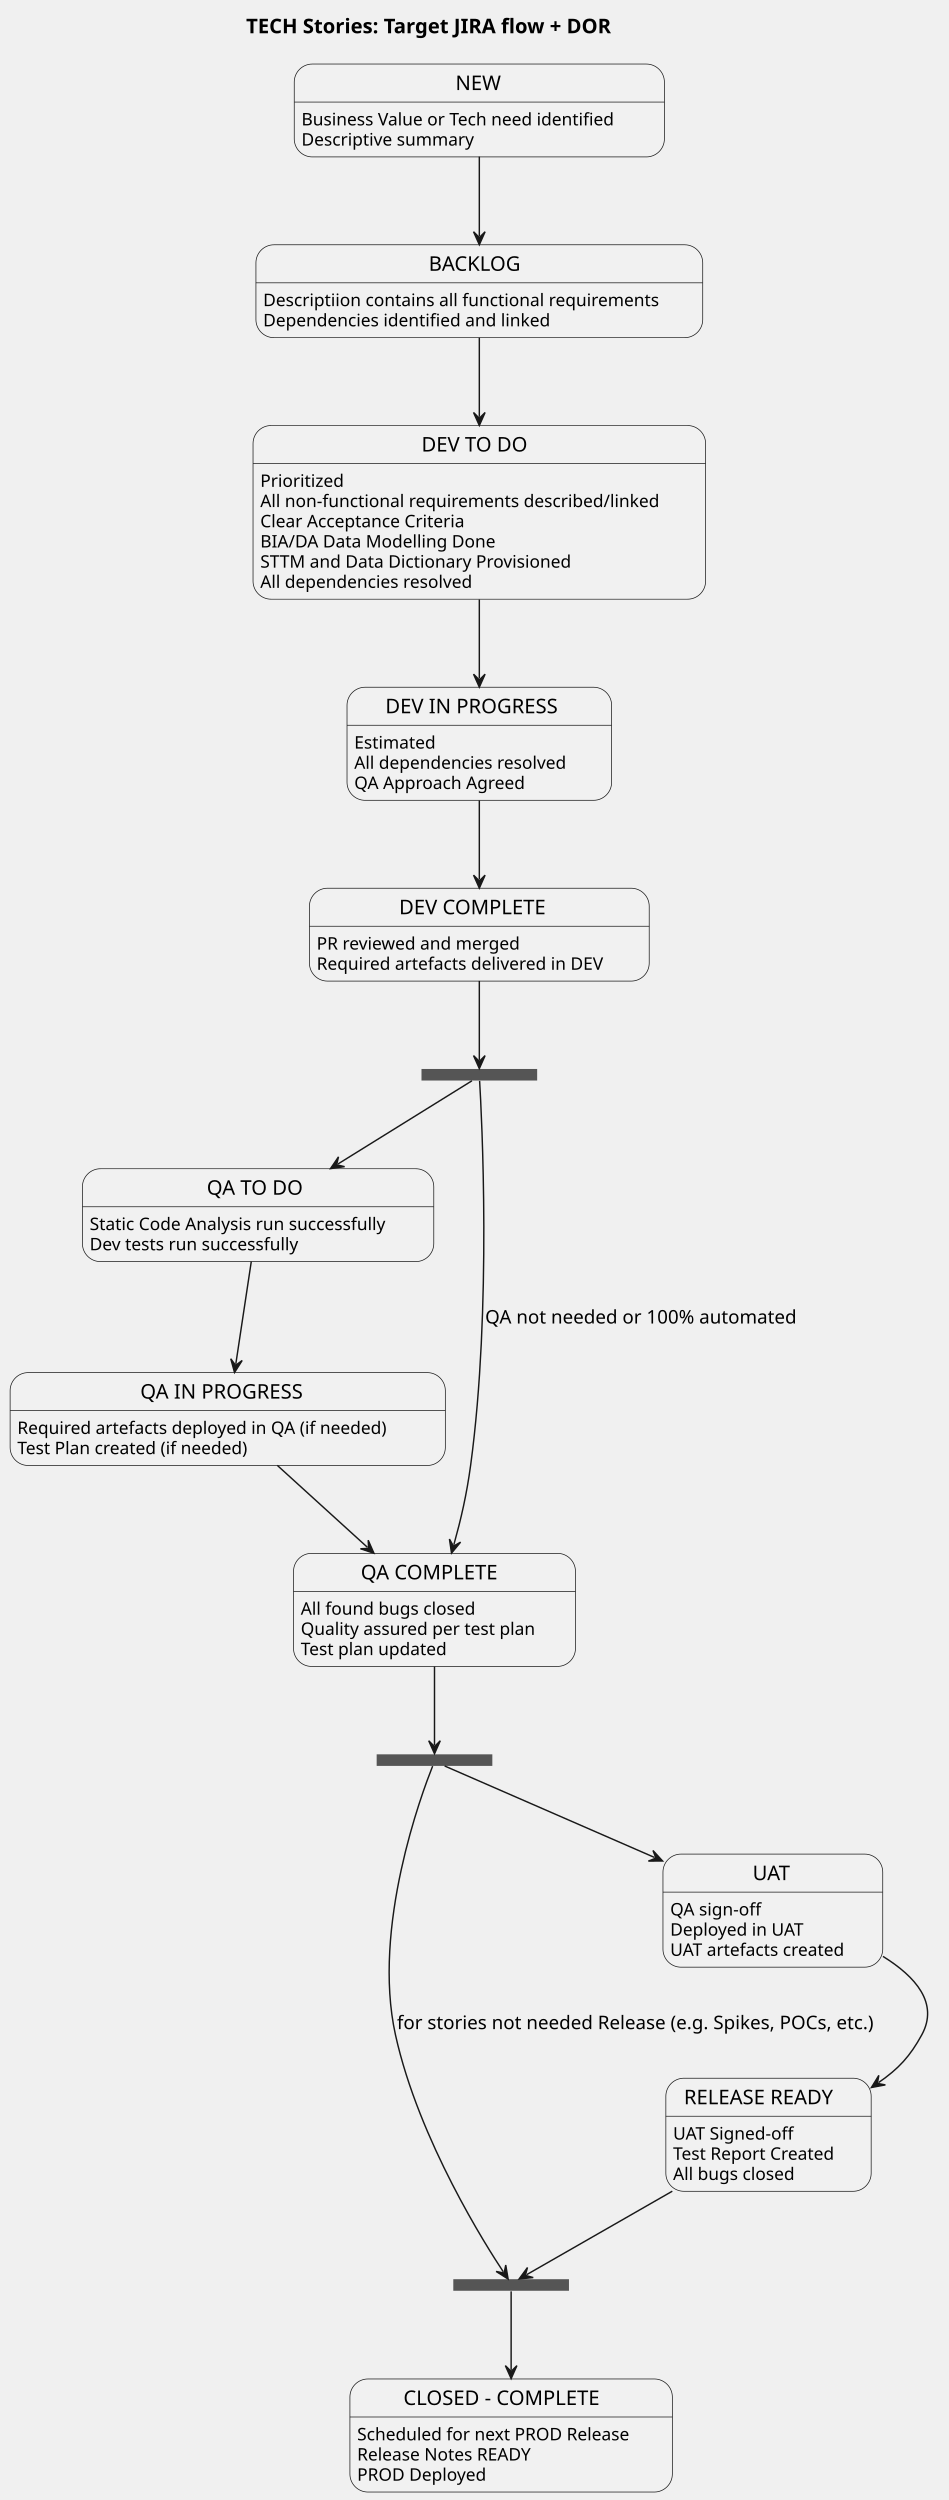
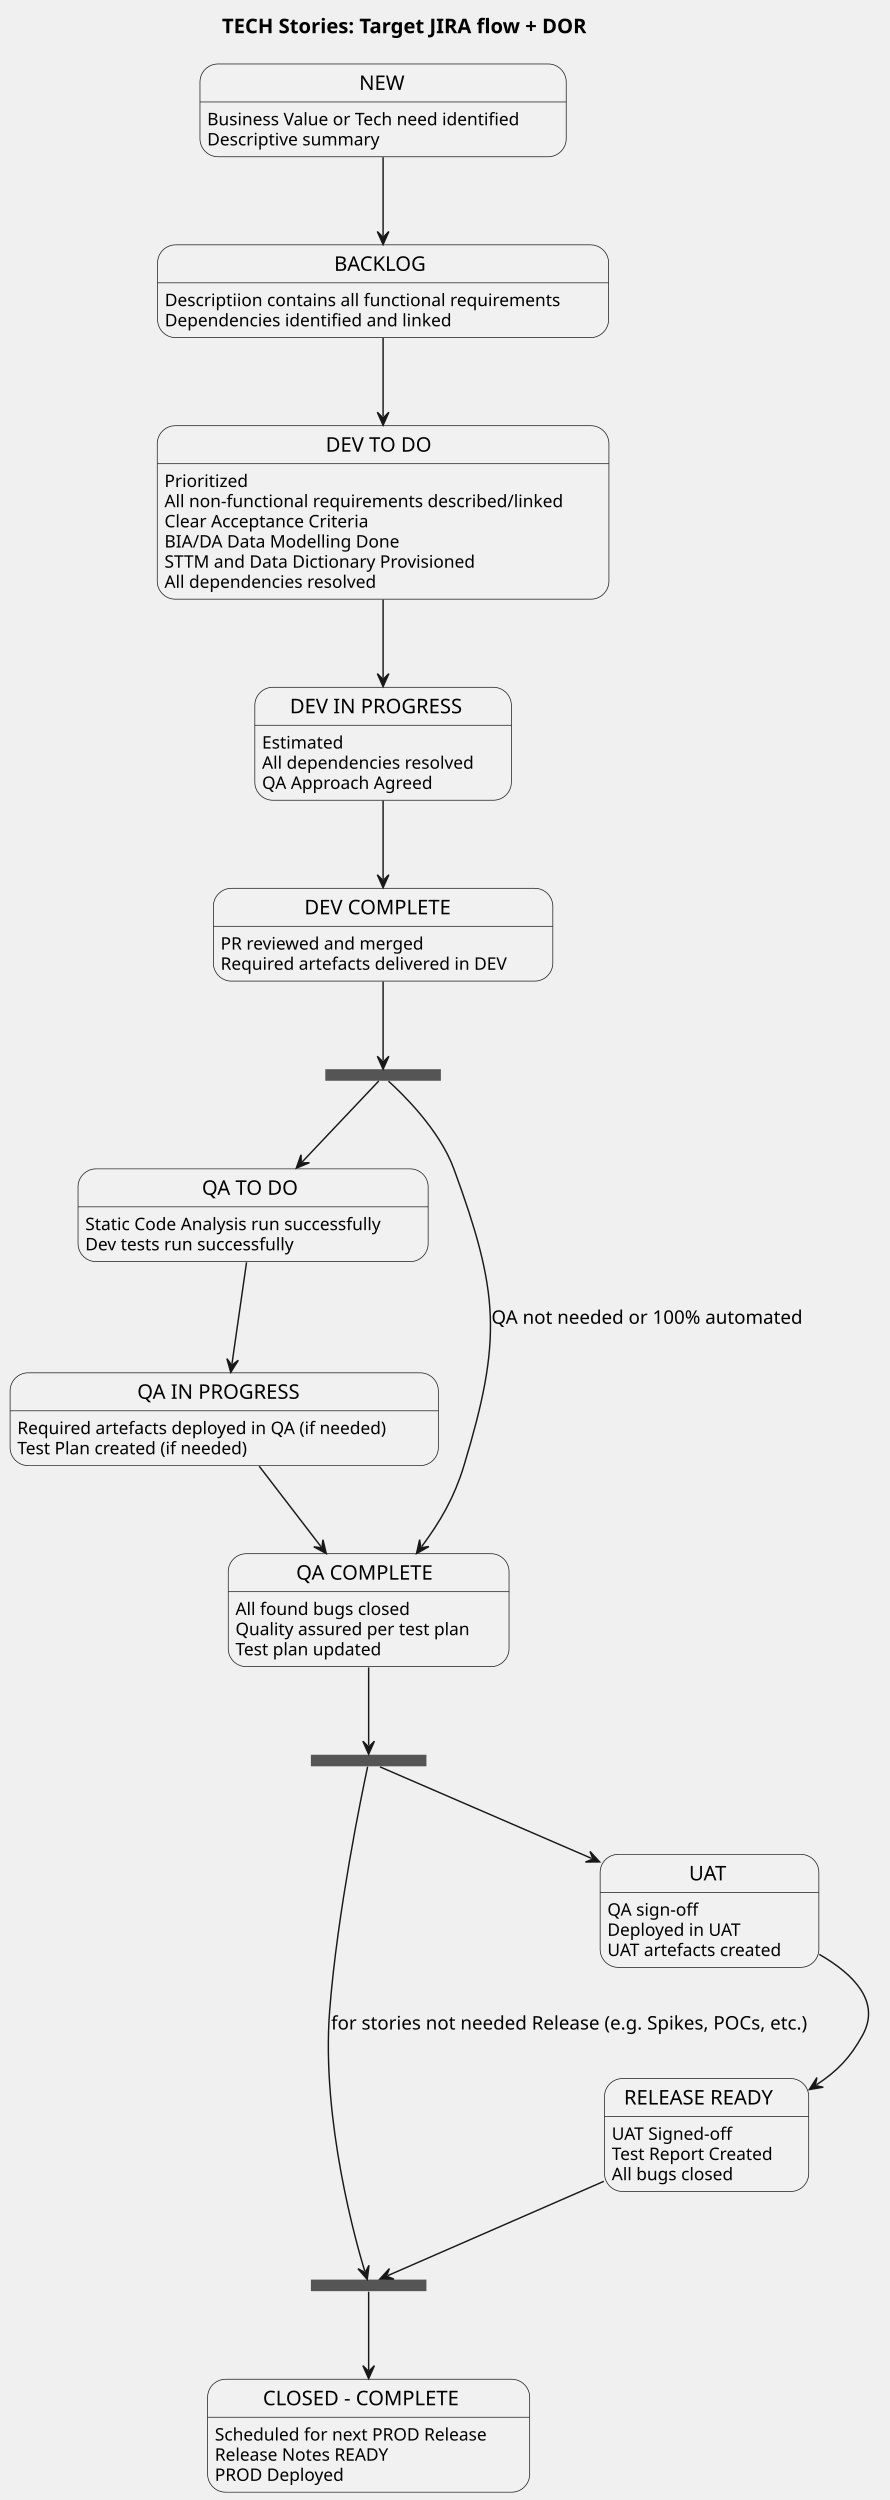
- <svg xmlns="http://www.w3.org/2000/svg" contentStyleType="text/css" height="1729px" preserveAspectRatio="none" style="width:656px;height:1729px;background:#FFFFFF;" version="1.1" viewBox="0 0 656 1729" width="656px" zoomAndPan="magnify">
+ <svg xmlns="http://www.w3.org/2000/svg" contentStyleType="text/css" data-diagram-type="STATE" height="1731px" preserveAspectRatio="none" style="width:616px;height:1731px;background:#FFFFFF;" version="1.1" viewBox="0 0 616 1731" width="616px" zoomAndPan="magnify">
  <defs />
  <g>
-     <text fill="#000000" font-family="sans-serif" font-size="14" font-weight="bold" lengthAdjust="spacing" textLength="302" x="170.199" y="22.995">TECH Stories: Target JIRA flow + DOR</text>
-     <rect fill="#555555" height="8" style="stroke:none;stroke-width:1.0;" width="80" x="291.5" y="739.297" />
-     <rect fill="#555555" height="8" style="stroke:none;stroke-width:1.0;" width="80" x="260.5" y="1213.297" />
-     <rect fill="#555555" height="8" style="stroke:none;stroke-width:1.0;" width="80" x="313.5" y="1576.297" />
+     <text fill="#000000" font-family="sans-serif" font-size="14" font-weight="bold" lengthAdjust="spacing" textLength="295.49" x="153.68" y="22.995">TECH Stories: Target JIRA flow + DOR</text>
+     <rect fill="#555555" height="8" style="stroke:#FFFFFF00;stroke-width:1;" width="80" x="225.25" y="740.317" />
+     <rect fill="#555555" height="8" style="stroke:#FFFFFF00;stroke-width:1;" width="80" x="215.25" y="1214.987" />
+     <rect fill="#555555" height="8" style="stroke:#FFFFFF00;stroke-width:1;" width="80" x="215.25" y="1578.397" />
    <g id="NEW">
-       <rect fill="#F1F1F1" height="64.234" rx="12.5" ry="12.5" style="stroke:#181818;stroke-width:0.5;" width="256" x="203.5" y="44.297" />
-       <line style="stroke:#181818;stroke-width:0.5;" x1="203.5" x2="459.5" y1="70.594" y2="70.594" />
-       <text fill="#000000" font-family="sans-serif" font-size="14" lengthAdjust="spacing" textLength="33" x="315" y="62.292">NEW</text>
-       <text fill="#000000" font-family="sans-serif" font-size="12" lengthAdjust="spacing" textLength="236" x="208.5" y="86.732">Business Value or Tech need identified</text>
-       <text fill="#000000" font-family="sans-serif" font-size="12" lengthAdjust="spacing" textLength="128" x="208.5" y="100.701">Descriptive summary</text>
+       <rect fill="#F1F1F1" height="64.234" rx="12.5" ry="12.5" style="stroke:#181818;stroke-width:0.5;" width="253.59" x="138.46" y="44.297" />
+       <line style="stroke:#181818;stroke-width:0.5;" x1="138.46" x2="392.05" y1="70.594" y2="70.594" />
+       <text fill="#000000" font-family="sans-serif" font-size="14" lengthAdjust="spacing" textLength="33.161" x="248.674" y="62.292">NEW</text>
+       <text fill="#000000" font-family="sans-serif" font-size="12" lengthAdjust="spacing" textLength="233.59" x="143.46" y="86.732">Business Value or Tech need identified</text>
+       <text fill="#000000" font-family="sans-serif" font-size="12" lengthAdjust="spacing" textLength="128.32" x="143.46" y="100.701">Descriptive summary</text>
    </g>
    <g id="BACKLOG">
-       <rect fill="#F1F1F1" height="64.234" rx="12.5" ry="12.5" style="stroke:#181818;stroke-width:0.5;" width="309" x="177" y="169.297" />
-       <line style="stroke:#181818;stroke-width:0.5;" x1="177" x2="486" y1="195.594" y2="195.594" />
-       <text fill="#000000" font-family="sans-serif" font-size="14" lengthAdjust="spacing" textLength="70" x="296.5" y="187.292">BACKLOG</text>
-       <text fill="#000000" font-family="sans-serif" font-size="12" lengthAdjust="spacing" textLength="289" x="182" y="211.732">Descriptiion contains all functional requirements</text>
-       <text fill="#000000" font-family="sans-serif" font-size="12" lengthAdjust="spacing" textLength="214" x="182" y="225.701">Dependencies identified and linked</text>
+       <rect fill="#F1F1F1" height="64.234" rx="12.5" ry="12.5" style="stroke:#181818;stroke-width:0.5;" width="312.283" x="109.11" y="169.537" />
+       <line style="stroke:#181818;stroke-width:0.5;" x1="109.11" x2="421.393" y1="195.834" y2="195.834" />
+       <text fill="#000000" font-family="sans-serif" font-size="14" lengthAdjust="spacing" textLength="67.806" x="231.349" y="187.532">BACKLOG</text>
+       <text fill="#000000" font-family="sans-serif" font-size="12" lengthAdjust="spacing" textLength="292.283" x="114.11" y="211.972">Descriptiion contains all functional requirements</text>
+       <text fill="#000000" font-family="sans-serif" font-size="12" lengthAdjust="spacing" textLength="212.18" x="114.11" y="225.941">Dependencies identified and linked</text>
    </g>
    <g id="dev_todo">
-       <rect fill="#F1F1F1" height="120.109" rx="12.5" ry="12.5" style="stroke:#181818;stroke-width:0.5;" width="313" x="175" y="294.297" />
-       <line style="stroke:#181818;stroke-width:0.5;" x1="175" x2="488" y1="320.594" y2="320.594" />
-       <text fill="#000000" font-family="sans-serif" font-size="14" lengthAdjust="spacing" textLength="80" x="291.5" y="312.292">DEV TO DO</text>
-       <text fill="#000000" font-family="sans-serif" font-size="12" lengthAdjust="spacing" textLength="60" x="180" y="336.732">Prioritized</text>
-       <text fill="#000000" font-family="sans-serif" font-size="12" lengthAdjust="spacing" textLength="293" x="180" y="350.701">All non-functional requirements described/linked</text>
-       <text fill="#000000" font-family="sans-serif" font-size="12" lengthAdjust="spacing" textLength="153" x="180" y="364.67">Clear Acceptance Criteria</text>
-       <text fill="#000000" font-family="sans-serif" font-size="12" lengthAdjust="spacing" textLength="169" x="180" y="378.639">BIA/DA Data Modelling Done</text>
-       <text fill="#000000" font-family="sans-serif" font-size="12" lengthAdjust="spacing" textLength="227" x="180" y="392.607">STTM and Data Dictionary Provisioned</text>
-       <text fill="#000000" font-family="sans-serif" font-size="12" lengthAdjust="spacing" textLength="163" x="180" y="406.576">All dependencies resolved</text>
+       <rect fill="#F1F1F1" height="120.109" rx="12.5" ry="12.5" style="stroke:#181818;stroke-width:0.5;" width="312.734" x="108.88" y="294.767" />
+       <line style="stroke:#181818;stroke-width:0.5;" x1="108.88" x2="421.614" y1="321.064" y2="321.064" />
+       <text fill="#000000" font-family="sans-serif" font-size="14" lengthAdjust="spacing" textLength="79.475" x="225.51" y="312.762">DEV TO DO</text>
+       <text fill="#000000" font-family="sans-serif" font-size="12" lengthAdjust="spacing" textLength="60.451" x="113.88" y="337.202">Prioritized</text>
+       <text fill="#000000" font-family="sans-serif" font-size="12" lengthAdjust="spacing" textLength="292.734" x="113.88" y="351.171">All non-functional requirements described/linked</text>
+       <text fill="#000000" font-family="sans-serif" font-size="12" lengthAdjust="spacing" textLength="153.416" x="113.88" y="365.14">Clear Acceptance Criteria</text>
+       <text fill="#000000" font-family="sans-serif" font-size="12" lengthAdjust="spacing" textLength="171.059" x="113.88" y="379.109">BIA/DA Data Modelling Done</text>
+       <text fill="#000000" font-family="sans-serif" font-size="12" lengthAdjust="spacing" textLength="230.144" x="113.88" y="393.077">STTM and Data Dictionary Provisioned</text>
+       <text fill="#000000" font-family="sans-serif" font-size="12" lengthAdjust="spacing" textLength="157.629" x="113.88" y="407.046">All dependencies resolved</text>
    </g>
    <g id="dev_inpr">
-       <rect fill="#F1F1F1" height="78.203" rx="12.5" ry="12.5" style="stroke:#181818;stroke-width:0.5;" width="183" x="240" y="475.297" />
-       <line style="stroke:#181818;stroke-width:0.5;" x1="240" x2="423" y1="501.594" y2="501.594" />
-       <text fill="#000000" font-family="sans-serif" font-size="14" lengthAdjust="spacing" textLength="130" x="266.5" y="493.292">DEV IN PROGRESS</text>
-       <text fill="#000000" font-family="sans-serif" font-size="12" lengthAdjust="spacing" textLength="59" x="245" y="517.732">Estimated</text>
-       <text fill="#000000" font-family="sans-serif" font-size="12" lengthAdjust="spacing" textLength="163" x="245" y="531.701">All dependencies resolved</text>
-       <text fill="#000000" font-family="sans-serif" font-size="12" lengthAdjust="spacing" textLength="129" x="245" y="545.67">QA Approach Agreed</text>
+       <rect fill="#F1F1F1" height="78.203" rx="12.5" ry="12.5" style="stroke:#181818;stroke-width:0.5;" width="177.629" x="176.44" y="475.877" />
+       <line style="stroke:#181818;stroke-width:0.5;" x1="176.44" x2="354.069" y1="502.174" y2="502.174" />
+       <text fill="#000000" font-family="sans-serif" font-size="14" lengthAdjust="spacing" textLength="129.09" x="200.709" y="493.872">DEV IN PROGRESS</text>
+       <text fill="#000000" font-family="sans-serif" font-size="12" lengthAdjust="spacing" textLength="60.621" x="181.44" y="518.312">Estimated</text>
+       <text fill="#000000" font-family="sans-serif" font-size="12" lengthAdjust="spacing" textLength="157.629" x="181.44" y="532.281">All dependencies resolved</text>
+       <text fill="#000000" font-family="sans-serif" font-size="12" lengthAdjust="spacing" textLength="125.701" x="181.44" y="546.25">QA Approach Agreed</text>
    </g>
    <g id="dev_compl">
-       <rect fill="#F1F1F1" height="64.234" rx="12.5" ry="12.5" style="stroke:#181818;stroke-width:0.5;" width="235" x="214" y="614.297" />
-       <line style="stroke:#181818;stroke-width:0.5;" x1="214" x2="449" y1="640.594" y2="640.594" />
-       <text fill="#000000" font-family="sans-serif" font-size="14" lengthAdjust="spacing" textLength="111" x="276" y="632.292">DEV COMPLETE</text>
-       <text fill="#000000" font-family="sans-serif" font-size="12" lengthAdjust="spacing" textLength="152" x="219" y="656.732">PR reviewed and merged</text>
-       <text fill="#000000" font-family="sans-serif" font-size="12" lengthAdjust="spacing" textLength="215" x="219" y="670.701">Required artefacts delivered in DEV</text>
+       <rect fill="#F1F1F1" height="64.234" rx="12.5" ry="12.5" style="stroke:#181818;stroke-width:0.5;" width="235.033" x="147.74" y="615.077" />
+       <line style="stroke:#181818;stroke-width:0.5;" x1="147.74" x2="382.773" y1="641.374" y2="641.374" />
+       <text fill="#000000" font-family="sans-serif" font-size="14" lengthAdjust="spacing" textLength="109.013" x="210.75" y="633.072">DEV COMPLETE</text>
+       <text fill="#000000" font-family="sans-serif" font-size="12" lengthAdjust="spacing" textLength="151.166" x="152.74" y="657.512">PR reviewed and merged</text>
+       <text fill="#000000" font-family="sans-serif" font-size="12" lengthAdjust="spacing" textLength="215.033" x="152.74" y="671.481">Required artefacts delivered in DEV</text>
    </g>
    <g id="qa_todo">
-       <rect fill="#F1F1F1" height="64.234" rx="12.5" ry="12.5" style="stroke:#181818;stroke-width:0.5;" width="243" x="57" y="808.297" />
-       <line style="stroke:#181818;stroke-width:0.5;" x1="57" x2="300" y1="834.594" y2="834.594" />
-       <text fill="#000000" font-family="sans-serif" font-size="14" lengthAdjust="spacing" textLength="71" x="143" y="826.292">QA TO DO</text>
-       <text fill="#000000" font-family="sans-serif" font-size="12" lengthAdjust="spacing" textLength="223" x="62" y="850.732">Static Code Analysis run successfully</text>
-       <text fill="#000000" font-family="sans-serif" font-size="12" lengthAdjust="spacing" textLength="159" x="62" y="864.701">Dev tests run successfully</text>
+       <rect fill="#F1F1F1" height="64.234" rx="12.5" ry="12.5" style="stroke:#181818;stroke-width:0.5;" width="242.416" x="54.04" y="809.317" />
+       <line style="stroke:#181818;stroke-width:0.5;" x1="54.04" x2="296.456" y1="835.614" y2="835.614" />
+       <text fill="#000000" font-family="sans-serif" font-size="14" lengthAdjust="spacing" textLength="70.868" x="139.814" y="827.312">QA TO DO</text>
+       <text fill="#000000" font-family="sans-serif" font-size="12" lengthAdjust="spacing" textLength="222.416" x="59.04" y="851.752">Static Code Analysis run successfully</text>
+       <text fill="#000000" font-family="sans-serif" font-size="12" lengthAdjust="spacing" textLength="157.148" x="59.04" y="865.721">Dev tests run successfully</text>
    </g>
    <g id="qa_inpr">
-       <rect fill="#F1F1F1" height="64.234" rx="12.5" ry="12.5" style="stroke:#181818;stroke-width:0.5;" width="301" x="7" y="949.297" />
-       <line style="stroke:#181818;stroke-width:0.5;" x1="7" x2="308" y1="975.594" y2="975.594" />
-       <text fill="#000000" font-family="sans-serif" font-size="14" lengthAdjust="spacing" textLength="121" x="97" y="967.292">QA IN PROGRESS</text>
-       <text fill="#000000" font-family="sans-serif" font-size="12" lengthAdjust="spacing" textLength="281" x="12" y="991.732">Required artefacts deployed in QA (if needed)</text>
-       <text fill="#000000" font-family="sans-serif" font-size="12" lengthAdjust="spacing" textLength="176" x="12" y="1005.701">Test Plan created (if needed)</text>
+       <rect fill="#F1F1F1" height="64.234" rx="12.5" ry="12.5" style="stroke:#181818;stroke-width:0.5;" width="296.504" x="7" y="950.547" />
+       <line style="stroke:#181818;stroke-width:0.5;" x1="7" x2="303.504" y1="976.844" y2="976.844" />
+       <text fill="#000000" font-family="sans-serif" font-size="14" lengthAdjust="spacing" textLength="120.483" x="95.01" y="968.542">QA IN PROGRESS</text>
+       <text fill="#000000" font-family="sans-serif" font-size="12" lengthAdjust="spacing" textLength="276.504" x="12" y="992.982">Required artefacts deployed in QA (if needed)</text>
+       <text fill="#000000" font-family="sans-serif" font-size="12" lengthAdjust="spacing" textLength="174.34" x="12" y="1006.951">Test Plan created (if needed)</text>
    </g>
    <g id="qa_compl">
-       <rect fill="#F1F1F1" height="78.203" rx="12.5" ry="12.5" style="stroke:#181818;stroke-width:0.5;" width="195" x="203" y="1074.297" />
-       <line style="stroke:#181818;stroke-width:0.5;" x1="203" x2="398" y1="1100.594" y2="1100.594" />
-       <text fill="#000000" font-family="sans-serif" font-size="14" lengthAdjust="spacing" textLength="102" x="249.5" y="1092.292">QA COMPLETE</text>
-       <text fill="#000000" font-family="sans-serif" font-size="12" lengthAdjust="spacing" textLength="131" x="208" y="1116.732">All found bugs closed</text>
-       <text fill="#000000" font-family="sans-serif" font-size="12" lengthAdjust="spacing" textLength="175" x="208" y="1130.701">Quality assured per test plan</text>
-       <text fill="#000000" font-family="sans-serif" font-size="12" lengthAdjust="spacing" textLength="109" x="208" y="1144.67">Test plan updated</text>
+       <rect fill="#F1F1F1" height="78.203" rx="12.5" ry="12.5" style="stroke:#181818;stroke-width:0.5;" width="194.422" x="158.04" y="1075.787" />
+       <line style="stroke:#181818;stroke-width:0.5;" x1="158.04" x2="352.462" y1="1102.084" y2="1102.084" />
+       <text fill="#000000" font-family="sans-serif" font-size="14" lengthAdjust="spacing" textLength="100.406" x="205.048" y="1093.782">QA COMPLETE</text>
+       <text fill="#000000" font-family="sans-serif" font-size="12" lengthAdjust="spacing" textLength="128.332" x="163.04" y="1118.222">All found bugs closed</text>
+       <text fill="#000000" font-family="sans-serif" font-size="12" lengthAdjust="spacing" textLength="174.422" x="163.04" y="1132.191">Quality assured per test plan</text>
+       <text fill="#000000" font-family="sans-serif" font-size="12" lengthAdjust="spacing" textLength="109.107" x="163.04" y="1146.16">Test plan updated</text>
    </g>
    <g id="UAT">
-       <rect fill="#F1F1F1" height="78.203" rx="12.5" ry="12.5" style="stroke:#181818;stroke-width:0.5;" width="152" x="458.5" y="1282.297" />
-       <line style="stroke:#181818;stroke-width:0.5;" x1="458.5" x2="610.5" y1="1308.594" y2="1308.594" />
-       <text fill="#000000" font-family="sans-serif" font-size="14" lengthAdjust="spacing" textLength="28" x="520.5" y="1300.292">UAT</text>
-       <text fill="#000000" font-family="sans-serif" font-size="12" lengthAdjust="spacing" textLength="68" x="463.5" y="1324.732">QA sign-off</text>
-       <text fill="#000000" font-family="sans-serif" font-size="12" lengthAdjust="spacing" textLength="101" x="463.5" y="1338.701">Deployed in UAT</text>
-       <text fill="#000000" font-family="sans-serif" font-size="12" lengthAdjust="spacing" textLength="132" x="463.5" y="1352.67">UAT artefacts created</text>
+       <rect fill="#F1F1F1" height="78.203" rx="12.5" ry="12.5" style="stroke:#181818;stroke-width:0.5;" width="151.432" x="415.54" y="1283.987" />
+       <line style="stroke:#181818;stroke-width:0.5;" x1="415.54" x2="566.972" y1="1310.284" y2="1310.284" />
+       <text fill="#000000" font-family="sans-serif" font-size="14" lengthAdjust="spacing" textLength="28.376" x="477.068" y="1301.982">UAT</text>
+       <text fill="#000000" font-family="sans-serif" font-size="12" lengthAdjust="spacing" textLength="66.398" x="420.54" y="1326.422">QA sign-off</text>
+       <text fill="#000000" font-family="sans-serif" font-size="12" lengthAdjust="spacing" textLength="99.908" x="420.54" y="1340.391">Deployed in UAT</text>
+       <text fill="#000000" font-family="sans-serif" font-size="12" lengthAdjust="spacing" textLength="131.432" x="420.54" y="1354.36">UAT artefacts created</text>
    </g>
    <g id="release_rdy">
-       <rect fill="#F1F1F1" height="78.203" rx="12.5" ry="12.5" style="stroke:#181818;stroke-width:0.5;" width="142" x="460.5" y="1437.297" />
-       <line style="stroke:#181818;stroke-width:0.5;" x1="460.5" x2="602.5" y1="1463.594" y2="1463.594" />
-       <text fill="#000000" font-family="sans-serif" font-size="14" lengthAdjust="spacing" textLength="117" x="473" y="1455.292">RELEASE READY</text>
-       <text fill="#000000" font-family="sans-serif" font-size="12" lengthAdjust="spacing" textLength="91" x="465.5" y="1479.732">UAT Signed-off</text>
-       <text fill="#000000" font-family="sans-serif" font-size="12" lengthAdjust="spacing" textLength="122" x="465.5" y="1493.701">Test Report Created</text>
-       <text fill="#000000" font-family="sans-serif" font-size="12" lengthAdjust="spacing" textLength="93" x="465.5" y="1507.67">All bugs closed</text>
+       <rect fill="#F1F1F1" height="78.203" rx="12.5" ry="12.5" style="stroke:#181818;stroke-width:0.5;" width="141.371" x="418.57" y="1439.187" />
+       <line style="stroke:#181818;stroke-width:0.5;" x1="418.57" x2="559.941" y1="1465.484" y2="1465.484" />
+       <text fill="#000000" font-family="sans-serif" font-size="14" lengthAdjust="spacing" textLength="114.461" x="432.025" y="1457.182">RELEASE READY</text>
+       <text fill="#000000" font-family="sans-serif" font-size="12" lengthAdjust="spacing" textLength="89.432" x="423.57" y="1481.622">UAT Signed-off</text>
+       <text fill="#000000" font-family="sans-serif" font-size="12" lengthAdjust="spacing" textLength="121.371" x="423.57" y="1495.591">Test Report Created</text>
+       <text fill="#000000" font-family="sans-serif" font-size="12" lengthAdjust="spacing" textLength="90.123" x="423.57" y="1509.56">All bugs closed</text>
    </g>
    <g id="closed_compl">
-       <rect fill="#F1F1F1" height="78.203" rx="12.5" ry="12.5" style="stroke:#181818;stroke-width:0.5;" width="223" x="242" y="1645.297" />
-       <line style="stroke:#181818;stroke-width:0.5;" x1="242" x2="465" y1="1671.594" y2="1671.594" />
-       <text fill="#000000" font-family="sans-serif" font-size="14" lengthAdjust="spacing" textLength="149" x="279" y="1663.292">CLOSED - COMPLETE</text>
-       <text fill="#000000" font-family="sans-serif" font-size="12" lengthAdjust="spacing" textLength="203" x="247" y="1687.732">Scheduled for next PROD Release</text>
-       <text fill="#000000" font-family="sans-serif" font-size="12" lengthAdjust="spacing" textLength="129" x="247" y="1701.701">Release Notes READY</text>
-       <text fill="#000000" font-family="sans-serif" font-size="12" lengthAdjust="spacing" textLength="95" x="247" y="1715.67">PROD Deployed</text>
+       <rect fill="#F1F1F1" height="78.203" rx="12.5" ry="12.5" style="stroke:#181818;stroke-width:0.5;" width="222.998" x="143.75" y="1647.397" />
+       <line style="stroke:#181818;stroke-width:0.5;" x1="143.75" x2="366.748" y1="1673.694" y2="1673.694" />
+       <text fill="#000000" font-family="sans-serif" font-size="14" lengthAdjust="spacing" textLength="146.419" x="182.04" y="1665.392">CLOSED - COMPLETE</text>
+       <text fill="#000000" font-family="sans-serif" font-size="12" lengthAdjust="spacing" textLength="202.998" x="148.75" y="1689.832">Scheduled for next PROD Release</text>
+       <text fill="#000000" font-family="sans-serif" font-size="12" lengthAdjust="spacing" textLength="130.412" x="148.75" y="1703.801">Release Notes READY</text>
+       <text fill="#000000" font-family="sans-serif" font-size="12" lengthAdjust="spacing" textLength="95.092" x="148.75" y="1717.77">PROD Deployed</text>
    </g>
    <g id="link_NEW_BACKLOG">
-       <path d="M331.5,108.337 C331.5,126.977 331.5,144.627 331.5,163.267 " fill="none" id="NEW-to-BACKLOG" style="stroke:#181818;stroke-width:1.0;" />
-       <polygon fill="#181818" points="331.5,169.267,335.5,160.267,331.5,164.267,327.5,160.267,331.5,169.267" style="stroke:#181818;stroke-width:1.0;" />
+       <path d="M265.25,108.837 C265.25,127.377 265.25,144.757 265.25,163.297 " fill="#FFFFFF" fill-opacity="0" id="NEW-to-BACKLOG" style="stroke:#181818;stroke-width:1;" />
+       <polygon fill="#181818" points="265.25,169.297,269.25,160.297,265.25,164.297,261.25,160.297,265.25,169.297" style="stroke:#181818;stroke-width:1;" />
    </g>
    <g id="link_BACKLOG_dev_todo">
-       <path d="M331.5,233.587 C331.5,251.117 331.5,267.567 331.5,288.277 " fill="none" id="BACKLOG-to-dev_todo" style="stroke:#181818;stroke-width:1.0;" />
-       <polygon fill="#181818" points="331.5,294.277,335.5,285.277,331.5,289.277,327.5,285.277,331.5,294.277" style="stroke:#181818;stroke-width:1.0;" />
+       <path d="M265.25,233.977 C265.25,251.447 265.25,267.787 265.25,288.437 " fill="#FFFFFF" fill-opacity="0" id="BACKLOG-to-dev_todo" style="stroke:#181818;stroke-width:1;" />
+       <polygon fill="#181818" points="265.25,294.437,269.25,285.437,265.25,289.437,261.25,285.437,265.25,294.437" style="stroke:#181818;stroke-width:1;" />
    </g>
    <g id="link_dev_todo_dev_inpr">
-       <path d="M331.5,414.577 C331.5,434.897 331.5,451.067 331.5,469.247 " fill="none" id="dev_todo-to-dev_inpr" style="stroke:#181818;stroke-width:1.0;" />
-       <polygon fill="#181818" points="331.5,475.247,335.5,466.247,331.5,470.247,327.5,466.247,331.5,475.247" style="stroke:#181818;stroke-width:1.0;" />
+       <path d="M265.25,415.167 C265.25,435.327 265.25,451.317 265.25,469.417 " fill="#FFFFFF" fill-opacity="0" id="dev_todo-to-dev_inpr" style="stroke:#181818;stroke-width:1;" />
+       <polygon fill="#181818" points="265.25,475.417,269.25,466.417,265.25,470.417,261.25,466.417,265.25,475.417" style="stroke:#181818;stroke-width:1;" />
    </g>
    <g id="link_dev_inpr_dev_compl">
-       <path d="M331.5,553.597 C331.5,572.917 331.5,590.057 331.5,608.247 " fill="none" id="dev_inpr-to-dev_compl" style="stroke:#181818;stroke-width:1.0;" />
-       <polygon fill="#181818" points="331.5,614.247,335.5,605.247,331.5,609.247,327.5,605.247,331.5,614.247" style="stroke:#181818;stroke-width:1.0;" />
+       <path d="M265.25,554.347 C265.25,573.547 265.25,590.517 265.25,608.677 " fill="#FFFFFF" fill-opacity="0" id="dev_inpr-to-dev_compl" style="stroke:#181818;stroke-width:1;" />
+       <polygon fill="#181818" points="265.25,614.677,269.25,605.677,265.25,609.677,261.25,605.677,265.25,614.677" style="stroke:#181818;stroke-width:1;" />
    </g>
    <g id="link_dev_compl_fork_state1">
-       <path d="M331.5,678.407 C331.5,701.127 331.5,723.566 331.5,733.051 " fill="none" id="dev_compl-to-fork_state1" style="stroke:#181818;stroke-width:1.0;" />
-       <polygon fill="#181818" points="331.5,739.051,335.5,730.051,331.5,734.051,327.5,730.051,331.5,739.051" style="stroke:#181818;stroke-width:1.0;" />
+       <path d="M265.25,679.607 C265.25,702.547 265.25,725.187 265.25,734.347 " fill="#FFFFFF" fill-opacity="0" id="dev_compl-to-fork_state1" style="stroke:#181818;stroke-width:1;" />
+       <polygon fill="#181818" points="265.25,740.347,269.25,731.347,265.25,735.347,261.25,731.347,265.25,740.347" style="stroke:#181818;stroke-width:1;" />
    </g>
    <g id="link_fork_state1_qa_todo">
-       <path d="M326.409,747.458 C311.269,756.859 270.387,782.243 233.668,805.042 " fill="none" id="fork_state1-to-qa_todo" style="stroke:#181818;stroke-width:1.0;" />
-       <polygon fill="#181818" points="228.571,808.207,238.327,806.858,232.819,805.569,234.107,800.061,228.571,808.207" style="stroke:#181818;stroke-width:1.0;" />
+       <path d="M262.26,748.477 C253.41,757.827 230.793,781.728 209.273,804.478 " fill="#FFFFFF" fill-opacity="0" id="fork_state1-to-qa_todo" style="stroke:#181818;stroke-width:1;" />
+       <polygon fill="#181818" points="205.15,808.837,214.241,805.047,208.586,805.205,208.429,799.55,205.15,808.837" style="stroke:#181818;stroke-width:1;" />
    </g>
    <g id="link_fork_state1_qa_compl">
-       <path d="M331.7,747.516 C333.038,769.928 340.193,904.981 325.5,1013.297 C322.736,1033.674 318.952,1050.13 313.881,1068.358 " fill="none" id="fork_state1-to-qa_compl" style="stroke:#181818;stroke-width:1.0;" />
-       <polygon fill="#181818" points="312.273,1074.139,318.539,1066.54,313.613,1069.322,310.832,1064.396,312.273,1074.139" style="stroke:#181818;stroke-width:1.0;" />
-       <text fill="#000000" font-family="sans-serif" font-size="13" lengthAdjust="spacing" textLength="229" x="335.5" y="915.364">QA not needed or 100% automated</text>
+       <path d="M268.99,748.587 C278.65,757.307 304.33,782.247 314.25,809.317 C345.71,895.107 347.71,927.327 321.25,1014.787 C314.61,1036.747 304.904,1053.485 291.974,1070.845 " fill="#FFFFFF" fill-opacity="0" id="fork_state1-to-qa_compl" style="stroke:#181818;stroke-width:1;" />
+       <polygon fill="#181818" points="288.39,1075.657,296.974,1070.828,291.377,1071.647,290.558,1066.05,288.39,1075.657" style="stroke:#181818;stroke-width:1;" />
+       <text fill="#000000" font-family="sans-serif" font-size="13" lengthAdjust="spacing" textLength="231.512" x="340.25" y="916.614">QA not needed or 100% automated</text>
    </g>
    <g id="link_qa_todo_qa_inpr">
-       <path d="M173.787,872.491 C170.329,895.384 166.548,920.406 163.093,943.274 " fill="none" id="qa_todo-to-qa_inpr" style="stroke:#181818;stroke-width:1.0;" />
-       <polygon fill="#181818" points="162.197,949.207,167.497,940.905,162.944,944.263,159.586,939.71,162.197,949.207" style="stroke:#181818;stroke-width:1.0;" />
+       <path d="M170.71,874.027 C167.44,896.817 163.893,921.498 160.623,944.258 " fill="#FFFFFF" fill-opacity="0" id="qa_todo-to-qa_inpr" style="stroke:#181818;stroke-width:1;" />
+       <polygon fill="#181818" points="159.77,950.197,165.009,941.857,160.481,945.248,157.091,940.72,159.77,950.197" style="stroke:#181818;stroke-width:1;" />
    </g>
    <g id="link_qa_inpr_qa_compl">
-       <path d="M191.752,1013.435 C211.831,1031.688 232.906,1050.848 254.175,1070.184 " fill="none" id="qa_inpr-to-qa_compl" style="stroke:#181818;stroke-width:1.0;" />
-       <polygon fill="#181818" points="258.615,1074.22,254.646,1065.206,254.915,1070.857,249.265,1071.125,258.615,1074.22" style="stroke:#181818;stroke-width:1.0;" />
+       <path d="M179.46,1015.187 C193.45,1033.407 207.485,1051.689 222.265,1070.929 " fill="#FFFFFF" fill-opacity="0" id="qa_inpr-to-qa_compl" style="stroke:#181818;stroke-width:1;" />
+       <polygon fill="#181818" points="225.92,1075.687,223.609,1066.113,222.874,1071.722,217.265,1070.986,225.92,1075.687" style="stroke:#181818;stroke-width:1;" />
    </g>
    <g id="link_qa_compl_fork_state2">
-       <path d="M300.5,1152.568 C300.5,1176.084 300.5,1197.458 300.5,1206.896 " fill="none" id="qa_compl-to-fork_state2" style="stroke:#181818;stroke-width:1.0;" />
-       <polygon fill="#181818" points="300.5,1212.896,304.5,1203.896,300.5,1207.896,296.5,1203.896,300.5,1212.896" style="stroke:#181818;stroke-width:1.0;" />
+       <path d="M255.25,1154.487 C255.25,1177.977 255.25,1199.217 255.25,1208.607 " fill="#FFFFFF" fill-opacity="0" id="qa_compl-to-fork_state2" style="stroke:#181818;stroke-width:1;" />
+       <polygon fill="#181818" points="255.25,1214.607,259.25,1205.607,255.25,1209.607,251.25,1205.607,255.25,1214.607" style="stroke:#181818;stroke-width:1;" />
    </g>
    <g id="link_fork_state2_UAT">
-       <path d="M307.503,1221.35 C329.86,1231.095 395.889,1259.876 452.746,1284.66 " fill="none" id="fork_state2-to-UAT" style="stroke:#181818;stroke-width:1.0;" />
-       <polygon fill="#181818" points="458.246,1287.058,451.594,1279.795,453.663,1285.06,448.397,1287.128,458.246,1287.058" style="stroke:#181818;stroke-width:1.0;" />
+       <path d="M263.1,1223.387 C286.62,1233.557 352.843,1262.215 409.673,1286.795 " fill="#FFFFFF" fill-opacity="0" id="fork_state2-to-UAT" style="stroke:#181818;stroke-width:1;" />
+       <polygon fill="#181818" points="415.18,1289.177,408.507,1281.933,410.591,1287.192,405.332,1289.275,415.18,1289.177" style="stroke:#181818;stroke-width:1;" />
    </g>
    <g id="link_UAT_release_rdy">
-       <path d="M610.652,1353.039 C633.356,1367.108 649.398,1385.529 637.5,1407.297 C629.426,1422.07 621.561,1430.706 607.599,1440.317 " fill="none" id="UAT-to-release_rdy" style="stroke:#181818;stroke-width:1.0;" />
-       <polygon fill="#181818" points="602.657,1443.719,612.338,1441.911,606.775,1440.884,607.802,1435.321,602.657,1443.719" style="stroke:#181818;stroke-width:1.0;" />
+       <path d="M567.26,1353.187 C591.82,1367.377 609.85,1386.357 597.25,1409.187 C588.74,1424.617 580.102,1433.723 565.342,1443.503 " fill="#FFFFFF" fill-opacity="0" id="UAT-to-release_rdy" style="stroke:#181818;stroke-width:1;" />
+       <polygon fill="#181818" points="560.34,1446.817,570.052,1445.18,564.508,1444.055,565.633,1438.511,560.34,1446.817" style="stroke:#181818;stroke-width:1;" />
    </g>
    <g id="link_release_rdy_join_state1">
-       <path d="M464.966,1515.423 C423.493,1539.189 380.261,1563.962 364.192,1573.17 " fill="none" id="release_rdy-to-join_state1" style="stroke:#181818;stroke-width:1.0;" />
-       <polygon fill="#181818" points="358.986,1576.153,368.784,1575.149,363.324,1573.667,364.806,1568.208,358.986,1576.153" style="stroke:#181818;stroke-width:1.0;" />
+       <path d="M418.09,1510.337 C361.08,1535.217 292.319,1565.216 268.479,1575.626 " fill="#FFFFFF" fill-opacity="0" id="release_rdy-to-join_state1" style="stroke:#181818;stroke-width:1;" />
+       <polygon fill="#181818" points="262.98,1578.027,272.829,1578.091,267.562,1576.026,269.627,1570.76,262.98,1578.027" style="stroke:#181818;stroke-width:1;" />
    </g>
    <g id="link_fork_state2_join_state1">
-       <path d="M299.212,1221.446 C291.95,1239.618 257.036,1332.861 273.5,1407.297 C289.716,1480.612 337.185,1554.769 348.101,1571.207 " fill="none" id="fork_state2-to-join_state1" style="stroke:#181818;stroke-width:1.0;" />
-       <polygon fill="#181818" points="351.42,1576.205,349.773,1566.495,348.654,1572.04,343.109,1570.92,351.42,1576.205" style="stroke:#181818;stroke-width:1.0;" />
-       <text fill="#000000" font-family="sans-serif" font-size="13" lengthAdjust="spacing" textLength="354" x="274.5" y="1403.364">for stories not needed Release (e.g. Spikes, POCs, etc.)</text>
+       <path d="M254.55,1223.247 C250.84,1240.547 233.61,1323.407 228.25,1392.187 C222.32,1468.277 247.094,1554.627 252.544,1572.546 " fill="#FFFFFF" fill-opacity="0" id="fork_state2-to-join_state1" style="stroke:#181818;stroke-width:1;" />
+       <polygon fill="#181818" points="254.29,1578.287,255.498,1568.512,252.835,1573.503,247.844,1570.84,254.29,1578.287" style="stroke:#181818;stroke-width:1;" />
+       <text fill="#000000" font-family="sans-serif" font-size="13" lengthAdjust="spacing" textLength="359.525" x="229.25" y="1405.254">for stories not needed Release (e.g. Spikes, POCs, etc.)</text>
    </g>
    <g id="link_join_state1_closed_compl">
-       <path d="M353.5,1584.691 C353.5,1594.128 353.5,1615.535 353.5,1639.066 " fill="none" id="join_state1-to-closed_compl" style="stroke:#181818;stroke-width:1.0;" />
-       <polygon fill="#181818" points="353.5,1645.066,357.5,1636.066,353.5,1640.066,349.5,1636.066,353.5,1645.066" style="stroke:#181818;stroke-width:1.0;" />
+       <path d="M255.25,1586.787 C255.25,1596.207 255.25,1617.467 255.25,1640.967 " fill="#FFFFFF" fill-opacity="0" id="join_state1-to-closed_compl" style="stroke:#181818;stroke-width:1;" />
+       <polygon fill="#181818" points="255.25,1646.967,259.25,1637.967,255.25,1641.967,251.25,1637.967,255.25,1646.967" style="stroke:#181818;stroke-width:1;" />
    </g>
  </g>
</svg>
